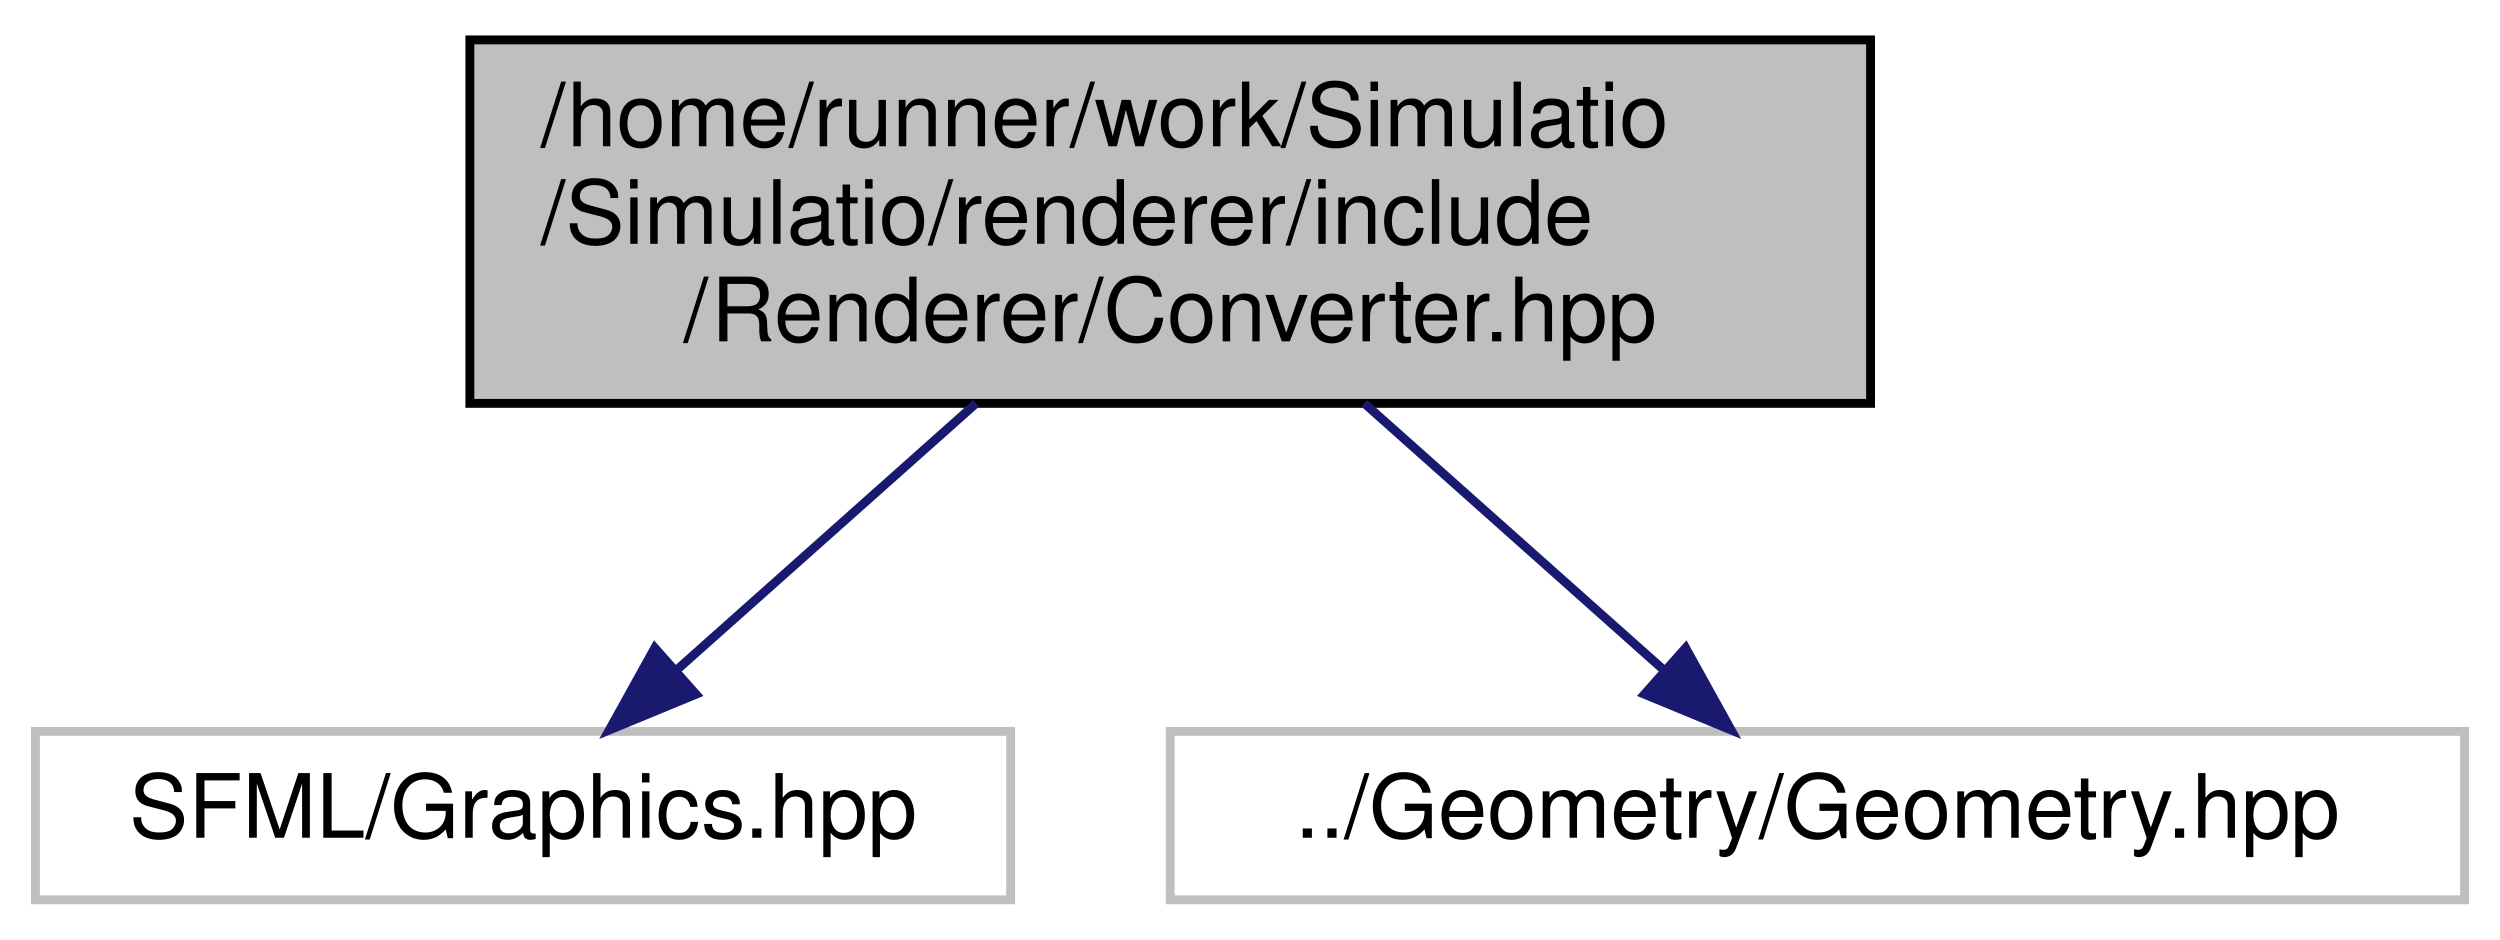
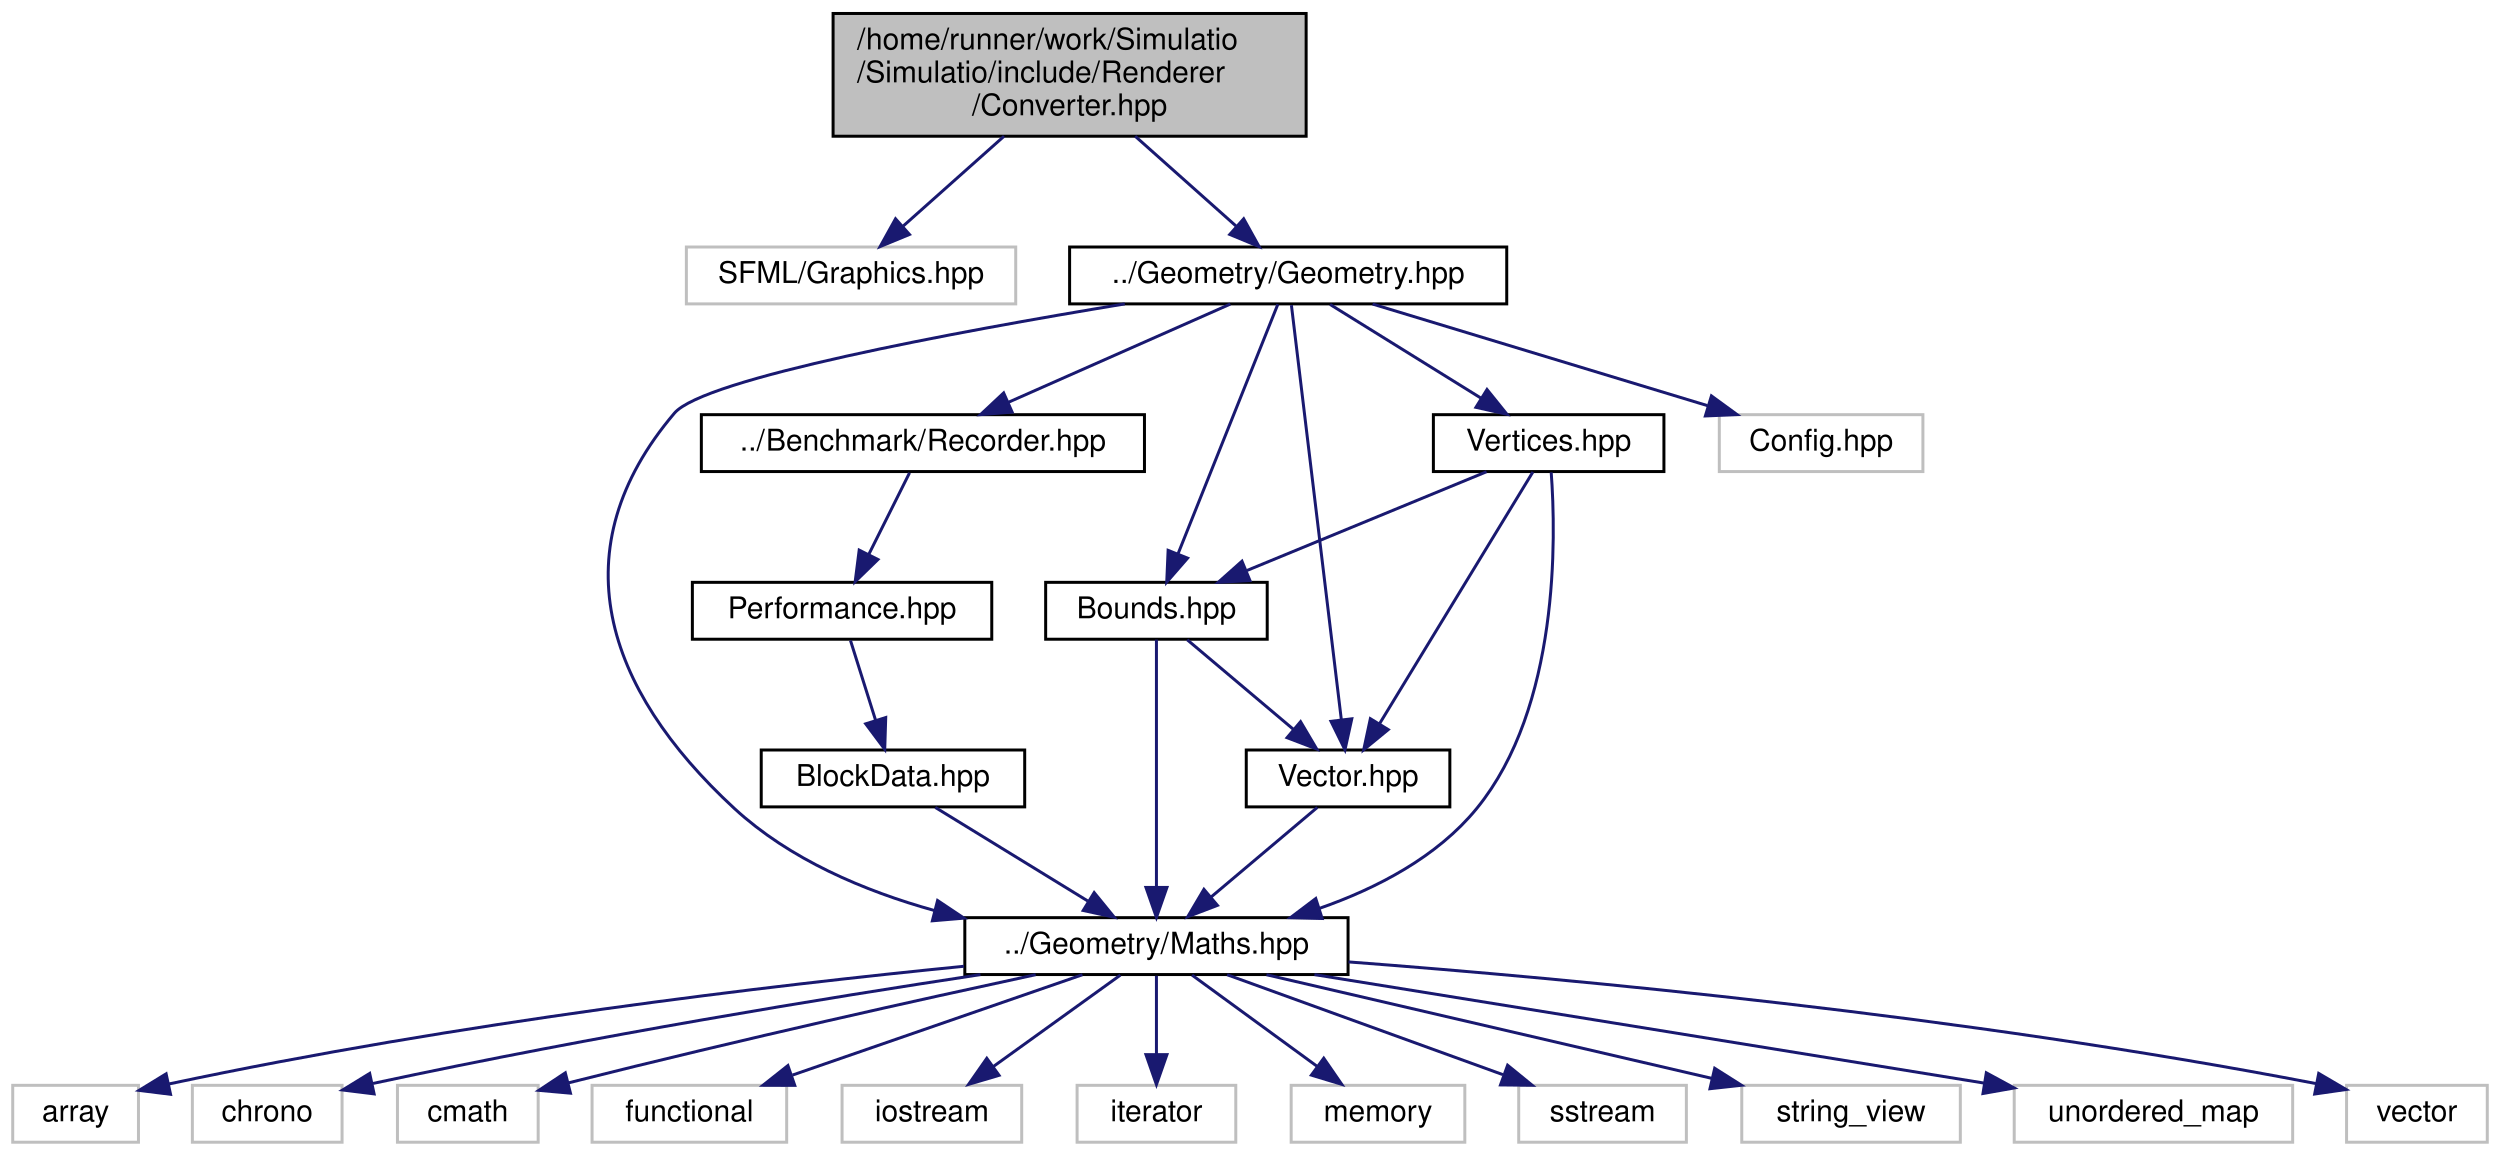
- <svg xmlns="http://www.w3.org/2000/svg" xmlns:xlink="http://www.w3.org/1999/xlink" width="282pt" height="106pt" viewBox="0.00 0.00 282.00 106.00">
-   <g id="graph0" class="graph" transform="scale(1 1) rotate(0) translate(4 102)">
+ <svg xmlns="http://www.w3.org/2000/svg" xmlns:xlink="http://www.w3.org/1999/xlink" width="835pt" height="386pt" viewBox="0.00 0.00 834.50 386.00">
+   <g id="graph0" class="graph" transform="scale(1 1) rotate(0) translate(4 382)">
    <g id="node1" class="node">
      <g id="a_node1">
        <a xlink:title=" ">
-           <polygon fill="#bfbfbf" stroke="black" points="49,-56.5 49,-97.5 207,-97.5 207,-56.5 49,-56.5" />
-           <text text-anchor="start" x="57" y="-85.5" font-family="Helvetica,sans-Serif" font-size="10.00">/home/runner/work/Simulatio</text>
-           <text text-anchor="start" x="57" y="-74.5" font-family="Helvetica,sans-Serif" font-size="10.00">/Simulatio/renderer/include</text>
-           <text text-anchor="middle" x="128" y="-63.5" font-family="Helvetica,sans-Serif" font-size="10.00">/Renderer/Converter.hpp</text>
+           <polygon fill="#bfbfbf" stroke="black" points="274,-336.5 274,-377.5 432,-377.5 432,-336.5 274,-336.5" />
+           <text text-anchor="start" x="282" y="-365.5" font-family="Helvetica,sans-Serif" font-size="10.00">/home/runner/work/Simulatio</text>
+           <text text-anchor="start" x="282" y="-354.5" font-family="Helvetica,sans-Serif" font-size="10.00">/Simulatio/include/Renderer</text>
+           <text text-anchor="middle" x="353" y="-343.5" font-family="Helvetica,sans-Serif" font-size="10.00">/Converter.hpp</text>
        </a>
      </g>
    </g>
    <g id="node2" class="node">
      <g id="a_node2">
        <a xlink:title=" ">
-           <polygon fill="none" stroke="#bfbfbf" points="0,-0.5 0,-19.5 110,-19.5 110,-0.5 0,-0.5" />
-           <text text-anchor="middle" x="55" y="-7.5" font-family="Helvetica,sans-Serif" font-size="10.00">SFML/Graphics.hpp</text>
+           <polygon fill="none" stroke="#bfbfbf" points="225,-280.5 225,-299.5 335,-299.5 335,-280.5 225,-280.5" />
+           <text text-anchor="middle" x="280" y="-287.5" font-family="Helvetica,sans-Serif" font-size="10.00">SFML/Graphics.hpp</text>
        </a>
      </g>
    </g>
    <g id="edge1" class="edge">
-       <path fill="none" stroke="midnightblue" d="M106.1,-56.5C95.34,-46.92 82.55,-35.53 72.46,-26.54" />
-       <polygon fill="midnightblue" stroke="midnightblue" points="74.51,-23.69 64.72,-19.65 69.86,-28.92 74.51,-23.69" />
+       <path fill="none" stroke="midnightblue" d="M331.1,-336.5C320.34,-326.92 307.55,-315.53 297.46,-306.54" />
+       <polygon fill="midnightblue" stroke="midnightblue" points="299.51,-303.69 289.72,-299.65 294.86,-308.92 299.51,-303.69" />
    </g>
    <g id="node3" class="node">
      <g id="a_node3">
-         <a xlink:title=" ">
-           <polygon fill="none" stroke="#bfbfbf" points="128,-0.5 128,-19.5 274,-19.5 274,-0.5 128,-0.5" />
-           <text text-anchor="middle" x="201" y="-7.5" font-family="Helvetica,sans-Serif" font-size="10.00">../Geometry/Geometry.hpp</text>
+         <a xlink:href="_geometry_8hpp.html" target="_top" xlink:title=" ">
+           <polygon fill="none" stroke="black" points="353,-280.5 353,-299.5 499,-299.5 499,-280.5 353,-280.5" />
+           <text text-anchor="middle" x="426" y="-287.5" font-family="Helvetica,sans-Serif" font-size="10.00">../Geometry/Geometry.hpp</text>
        </a>
      </g>
    </g>
    <g id="edge2" class="edge">
-       <path fill="none" stroke="midnightblue" d="M149.9,-56.5C160.66,-46.92 173.45,-35.53 183.54,-26.54" />
-       <polygon fill="midnightblue" stroke="midnightblue" points="186.14,-28.92 191.28,-19.65 181.49,-23.69 186.14,-28.92" />
+       <path fill="none" stroke="midnightblue" d="M374.9,-336.5C385.66,-326.92 398.45,-315.53 408.54,-306.54" />
+       <polygon fill="midnightblue" stroke="midnightblue" points="411.14,-308.92 416.28,-299.65 406.49,-303.69 411.14,-308.92" />
+     </g>
+     <g id="node4" class="node">
+       <g id="a_node4">
+         <a xlink:href="_recorder_8hpp.html" target="_top" xlink:title=" ">
+           <polygon fill="none" stroke="black" points="230,-224.5 230,-243.5 378,-243.5 378,-224.5 230,-224.5" />
+           <text text-anchor="middle" x="304" y="-231.5" font-family="Helvetica,sans-Serif" font-size="10.00">../Benchmark/Recorder.hpp</text>
+         </a>
+       </g>
+     </g>
+     <g id="edge3" class="edge">
+       <path fill="none" stroke="midnightblue" d="M406.67,-280.44C386.68,-271.6 355.26,-257.69 332.44,-247.59" />
+       <polygon fill="midnightblue" stroke="midnightblue" points="333.8,-244.36 323.24,-243.52 330.97,-250.76 333.8,-244.36" />
+     </g>
+     <g id="node7" class="node">
+       <g id="a_node7">
+         <a xlink:href="_maths_8hpp.html" target="_top" xlink:title=" ">
+           <polygon fill="none" stroke="black" points="318,-56.5 318,-75.5 446,-75.5 446,-56.5 318,-56.5" />
+           <text text-anchor="middle" x="382" y="-63.5" font-family="Helvetica,sans-Serif" font-size="10.00">../Geometry/Maths.hpp</text>
+         </a>
+       </g>
+     </g>
+     <g id="edge23" class="edge">
+       <path fill="none" stroke="midnightblue" d="M371.43,-280.5C314.08,-271.03 230.79,-255.53 221,-244 182.59,-198.77 197.38,-152.23 241,-112 259.43,-95 284.29,-84.43 308,-77.84" />
+       <polygon fill="midnightblue" stroke="midnightblue" points="308.9,-81.23 317.72,-75.34 307.16,-74.45 308.9,-81.23" />
+     </g>
+     <g id="node19" class="node">
+       <g id="a_node19">
+         <a xlink:href="_bounds_8hpp.html" target="_top" xlink:title=" ">
+           <polygon fill="none" stroke="black" points="345,-168.5 345,-187.5 419,-187.5 419,-168.5 345,-168.5" />
+           <text text-anchor="middle" x="382" y="-175.5" font-family="Helvetica,sans-Serif" font-size="10.00">Bounds.hpp</text>
+         </a>
+       </g>
+     </g>
+     <g id="edge18" class="edge">
+       <path fill="none" stroke="midnightblue" d="M422.55,-280.37C415.38,-262.46 398.77,-220.92 389.18,-196.95" />
+       <polygon fill="midnightblue" stroke="midnightblue" points="392.4,-195.58 385.44,-187.59 385.9,-198.18 392.4,-195.58" />
+     </g>
+     <g id="node20" class="node">
+       <g id="a_node20">
+         <a xlink:href="_vector_8hpp.html" target="_top" xlink:title=" ">
+           <polygon fill="none" stroke="black" points="412,-112.5 412,-131.5 480,-131.5 480,-112.5 412,-112.5" />
+           <text text-anchor="middle" x="446" y="-119.5" font-family="Helvetica,sans-Serif" font-size="10.00">Vector.hpp</text>
+         </a>
+       </g>
+     </g>
+     <g id="edge24" class="edge">
+       <path fill="none" stroke="midnightblue" d="M427.08,-280.08C430.22,-253.95 439.47,-177.21 443.76,-141.58" />
+       <polygon fill="midnightblue" stroke="midnightblue" points="447.25,-141.92 444.97,-131.57 440.3,-141.08 447.25,-141.92" />
+     </g>
+     <g id="node21" class="node">
+       <g id="a_node21">
+         <a xlink:title=" ">
+           <polygon fill="none" stroke="#bfbfbf" points="570,-224.5 570,-243.5 638,-243.5 638,-224.5 570,-224.5" />
+           <text text-anchor="middle" x="604" y="-231.5" font-family="Helvetica,sans-Serif" font-size="10.00">Config.hpp</text>
+         </a>
+       </g>
+     </g>
+     <g id="edge22" class="edge">
+       <path fill="none" stroke="midnightblue" d="M454.2,-280.44C484.41,-271.28 532.51,-256.69 566.03,-246.52" />
+       <polygon fill="midnightblue" stroke="midnightblue" points="567.37,-249.77 575.93,-243.52 565.34,-243.07 567.37,-249.77" />
+     </g>
+     <g id="node22" class="node">
+       <g id="a_node22">
+         <a xlink:href="_vertices_8hpp.html" target="_top" xlink:title=" ">
+           <polygon fill="none" stroke="black" points="474.5,-224.5 474.5,-243.5 551.5,-243.5 551.5,-224.5 474.5,-224.5" />
+           <text text-anchor="middle" x="513" y="-231.5" font-family="Helvetica,sans-Serif" font-size="10.00">Vertices.hpp</text>
+         </a>
+       </g>
+     </g>
+     <g id="edge25" class="edge">
+       <path fill="none" stroke="midnightblue" d="M439.98,-280.32C453.55,-271.9 474.38,-258.97 490.32,-249.07" />
+       <polygon fill="midnightblue" stroke="midnightblue" points="492.41,-251.9 499.06,-243.65 488.71,-245.95 492.41,-251.9" />
+     </g>
+     <g id="node5" class="node">
+       <g id="a_node5">
+         <a xlink:href="_performance_8hpp.html" target="_top" xlink:title=" ">
+           <polygon fill="none" stroke="black" points="227,-168.5 227,-187.5 327,-187.5 327,-168.5 227,-168.5" />
+           <text text-anchor="middle" x="277" y="-175.5" font-family="Helvetica,sans-Serif" font-size="10.00">Performance.hpp</text>
+         </a>
+       </g>
+     </g>
+     <g id="edge4" class="edge">
+       <path fill="none" stroke="midnightblue" d="M299.54,-224.08C295.85,-216.69 290.48,-205.95 285.91,-196.81" />
+       <polygon fill="midnightblue" stroke="midnightblue" points="288.98,-195.13 281.38,-187.75 282.72,-198.26 288.98,-195.13" />
+     </g>
+     <g id="node6" class="node">
+       <g id="a_node6">
+         <a xlink:href="_block_data_8hpp.html" target="_top" xlink:title=" ">
+           <polygon fill="none" stroke="black" points="250,-112.5 250,-131.5 338,-131.5 338,-112.5 250,-112.5" />
+           <text text-anchor="middle" x="294" y="-119.5" font-family="Helvetica,sans-Serif" font-size="10.00">BlockData.hpp</text>
+         </a>
+       </g>
+     </g>
+     <g id="edge5" class="edge">
+       <path fill="none" stroke="midnightblue" d="M279.81,-168.08C282.08,-160.85 285.37,-150.41 288.21,-141.4" />
+       <polygon fill="midnightblue" stroke="midnightblue" points="291.58,-142.34 291.25,-131.75 284.9,-140.24 291.58,-142.34" />
+     </g>
+     <g id="edge6" class="edge">
+       <path fill="none" stroke="midnightblue" d="M308.14,-112.32C321.87,-103.9 342.94,-90.97 359.06,-81.07" />
+       <polygon fill="midnightblue" stroke="midnightblue" points="361.2,-83.87 367.9,-75.65 357.54,-77.9 361.2,-83.87" />
+     </g>
+     <g id="node8" class="node">
+       <g id="a_node8">
+         <a xlink:title=" ">
+           <polygon fill="none" stroke="#bfbfbf" points="0,-0.5 0,-19.5 42,-19.5 42,-0.5 0,-0.5" />
+           <text text-anchor="middle" x="21" y="-7.5" font-family="Helvetica,sans-Serif" font-size="10.00">array</text>
+         </a>
+       </g>
+     </g>
+     <g id="edge7" class="edge">
+       <path fill="none" stroke="midnightblue" d="M317.72,-59.27C252.87,-52.81 149.8,-40.69 52.23,-19.97" />
+       <polygon fill="midnightblue" stroke="midnightblue" points="52.71,-16.5 42.2,-17.81 51.23,-23.34 52.71,-16.5" />
+     </g>
+     <g id="node9" class="node">
+       <g id="a_node9">
+         <a xlink:title=" ">
+           <polygon fill="none" stroke="#bfbfbf" points="60,-0.5 60,-19.5 110,-19.5 110,-0.5 60,-0.5" />
+           <text text-anchor="middle" x="85" y="-7.5" font-family="Helvetica,sans-Serif" font-size="10.00">chrono</text>
+         </a>
+       </g>
+     </g>
+     <g id="edge8" class="edge">
+       <path fill="none" stroke="midnightblue" d="M323.21,-56.48C272.02,-48.71 195.62,-36.28 120.32,-20.13" />
+       <polygon fill="midnightblue" stroke="midnightblue" points="120.7,-16.64 110.19,-17.94 119.22,-23.48 120.7,-16.64" />
+     </g>
+     <g id="node10" class="node">
+       <g id="a_node10">
+         <a xlink:title=" ">
+           <polygon fill="none" stroke="#bfbfbf" points="128.5,-0.5 128.5,-19.5 175.5,-19.5 175.5,-0.5 128.5,-0.5" />
+           <text text-anchor="middle" x="152" y="-7.5" font-family="Helvetica,sans-Serif" font-size="10.00">cmath</text>
+         </a>
+       </g>
+     </g>
+     <g id="edge9" class="edge">
+       <path fill="none" stroke="midnightblue" d="M341.66,-56.46C303.66,-48.27 244.93,-35.27 185.63,-20.33" />
+       <polygon fill="midnightblue" stroke="midnightblue" points="186.28,-16.88 175.73,-17.82 184.56,-23.67 186.28,-16.88" />
+     </g>
+     <g id="node11" class="node">
+       <g id="a_node11">
+         <a xlink:title=" ">
+           <polygon fill="none" stroke="#bfbfbf" points="193.5,-0.5 193.5,-19.5 258.5,-19.5 258.5,-0.5 193.5,-0.5" />
+           <text text-anchor="middle" x="226" y="-7.5" font-family="Helvetica,sans-Serif" font-size="10.00">functional</text>
+         </a>
+       </g>
+     </g>
+     <g id="edge10" class="edge">
+       <path fill="none" stroke="midnightblue" d="M357.28,-56.44C331.15,-47.4 289.74,-33.06 260.42,-22.92" />
+       <polygon fill="midnightblue" stroke="midnightblue" points="261.2,-19.48 250.6,-19.52 258.91,-26.1 261.2,-19.48" />
+     </g>
+     <g id="node12" class="node">
+       <g id="a_node12">
+         <a xlink:title=" ">
+           <polygon fill="none" stroke="#bfbfbf" points="277,-0.5 277,-19.5 337,-19.5 337,-0.5 277,-0.5" />
+           <text text-anchor="middle" x="307" y="-7.5" font-family="Helvetica,sans-Serif" font-size="10.00">iostream</text>
+         </a>
+       </g>
+     </g>
+     <g id="edge11" class="edge">
+       <path fill="none" stroke="midnightblue" d="M369.95,-56.32C358.54,-48.11 341.17,-35.6 327.57,-25.81" />
+       <polygon fill="midnightblue" stroke="midnightblue" points="329.43,-22.84 319.27,-19.83 325.34,-28.52 329.43,-22.84" />
+     </g>
+     <g id="node13" class="node">
+       <g id="a_node13">
+         <a xlink:title=" ">
+           <polygon fill="none" stroke="#bfbfbf" points="355.5,-0.5 355.5,-19.5 408.5,-19.5 408.5,-0.5 355.5,-0.5" />
+           <text text-anchor="middle" x="382" y="-7.5" font-family="Helvetica,sans-Serif" font-size="10.00">iterator</text>
+         </a>
+       </g>
+     </g>
+     <g id="edge12" class="edge">
+       <path fill="none" stroke="midnightblue" d="M382,-56.08C382,-49.01 382,-38.86 382,-29.99" />
+       <polygon fill="midnightblue" stroke="midnightblue" points="385.5,-29.75 382,-19.75 378.5,-29.75 385.5,-29.75" />
+     </g>
+     <g id="node14" class="node">
+       <g id="a_node14">
+         <a xlink:title=" ">
+           <polygon fill="none" stroke="#bfbfbf" points="427,-0.5 427,-19.5 485,-19.5 485,-0.5 427,-0.5" />
+           <text text-anchor="middle" x="456" y="-7.5" font-family="Helvetica,sans-Serif" font-size="10.00">memory</text>
+         </a>
+       </g>
+     </g>
+     <g id="edge13" class="edge">
+       <path fill="none" stroke="midnightblue" d="M393.89,-56.32C405.15,-48.11 422.29,-35.6 435.71,-25.81" />
+       <polygon fill="midnightblue" stroke="midnightblue" points="437.88,-28.56 443.89,-19.83 433.75,-22.9 437.88,-28.56" />
+     </g>
+     <g id="node15" class="node">
+       <g id="a_node15">
+         <a xlink:title=" ">
+           <polygon fill="none" stroke="#bfbfbf" points="503,-0.5 503,-19.5 559,-19.5 559,-0.5 503,-0.5" />
+           <text text-anchor="middle" x="531" y="-7.5" font-family="Helvetica,sans-Serif" font-size="10.00">sstream</text>
+         </a>
+       </g>
+     </g>
+     <g id="edge14" class="edge">
+       <path fill="none" stroke="midnightblue" d="M405.61,-56.44C430.46,-47.44 469.77,-33.19 497.75,-23.05" />
+       <polygon fill="midnightblue" stroke="midnightblue" points="499.29,-26.21 507.5,-19.52 496.91,-19.63 499.29,-26.21" />
+     </g>
+     <g id="node16" class="node">
+       <g id="a_node16">
+         <a xlink:title=" ">
+           <polygon fill="none" stroke="#bfbfbf" points="577.5,-0.5 577.5,-19.5 650.5,-19.5 650.5,-0.5 577.5,-0.5" />
+           <text text-anchor="middle" x="614" y="-7.5" font-family="Helvetica,sans-Serif" font-size="10.00">string_view</text>
+         </a>
+       </g>
+     </g>
+     <g id="edge15" class="edge">
+       <path fill="none" stroke="midnightblue" d="M418.76,-56.44C459.06,-47.06 523.81,-31.99 567.58,-21.8" />
+       <polygon fill="midnightblue" stroke="midnightblue" points="568.46,-25.19 577.41,-19.52 566.88,-18.37 568.46,-25.19" />
+     </g>
+     <g id="node17" class="node">
+       <g id="a_node17">
+         <a xlink:title=" ">
+           <polygon fill="none" stroke="#bfbfbf" points="668.5,-0.5 668.5,-19.5 761.5,-19.5 761.5,-0.5 668.5,-0.5" />
+           <text text-anchor="middle" x="715" y="-7.5" font-family="Helvetica,sans-Serif" font-size="10.00">unordered_map</text>
+         </a>
+       </g>
+     </g>
+     <g id="edge16" class="edge">
+       <path fill="none" stroke="midnightblue" d="M434.78,-56.48C488.57,-47.8 574.71,-33.87 658.55,-20.23" />
+       <polygon fill="midnightblue" stroke="midnightblue" points="659.18,-23.68 668.49,-18.62 658.06,-16.77 659.18,-23.68" />
+     </g>
+     <g id="node18" class="node">
+       <g id="a_node18">
+         <a xlink:title=" ">
+           <polygon fill="none" stroke="#bfbfbf" points="779.5,-0.5 779.5,-19.5 826.5,-19.5 826.5,-0.5 779.5,-0.5" />
+           <text text-anchor="middle" x="803" y="-7.5" font-family="Helvetica,sans-Serif" font-size="10.00">vector</text>
+         </a>
+       </g>
+     </g>
+     <g id="edge17" class="edge">
+       <path fill="none" stroke="midnightblue" d="M446.16,-60.72C521.55,-54.99 650.48,-43 769.34,-20.07" />
+       <polygon fill="midnightblue" stroke="midnightblue" points="770.2,-23.47 779.34,-18.11 768.85,-16.6 770.2,-23.47" />
+     </g>
+     <g id="edge19" class="edge">
+       <path fill="none" stroke="midnightblue" d="M382,-168.37C382,-150.62 382,-109.67 382,-85.6" />
+       <polygon fill="midnightblue" stroke="midnightblue" points="385.5,-85.59 382,-75.59 378.5,-85.59 385.5,-85.59" />
+     </g>
+     <g id="edge20" class="edge">
+       <path fill="none" stroke="midnightblue" d="M392.28,-168.32C401.84,-160.26 416.28,-148.08 427.78,-138.37" />
+       <polygon fill="midnightblue" stroke="midnightblue" points="430.14,-140.96 435.53,-131.83 425.63,-135.61 430.14,-140.96" />
+     </g>
+     <g id="edge21" class="edge">
+       <path fill="none" stroke="midnightblue" d="M435.72,-112.32C426.16,-104.26 411.72,-92.08 400.22,-82.37" />
+       <polygon fill="midnightblue" stroke="midnightblue" points="402.37,-79.61 392.47,-75.83 397.86,-84.96 402.37,-79.61" />
+     </g>
+     <g id="edge27" class="edge">
+       <path fill="none" stroke="midnightblue" d="M513.85,-224.24C515.46,-202.59 516.62,-145.85 489,-112 475.76,-95.77 455.63,-85.3 436.39,-78.59" />
+       <polygon fill="midnightblue" stroke="midnightblue" points="437.35,-75.22 426.76,-75.5 435.21,-81.89 437.35,-75.22" />
+     </g>
+     <g id="edge26" class="edge">
+       <path fill="none" stroke="midnightblue" d="M492.24,-224.44C470.68,-215.56 436.74,-201.56 412.21,-191.45" />
+       <polygon fill="midnightblue" stroke="midnightblue" points="413.24,-188.09 402.66,-187.52 410.57,-194.56 413.24,-188.09" />
+     </g>
+     <g id="edge28" class="edge">
+       <path fill="none" stroke="midnightblue" d="M507.74,-224.37C496.73,-206.3 471.08,-164.18 456.54,-140.31" />
+       <polygon fill="midnightblue" stroke="midnightblue" points="459.42,-138.31 451.23,-131.59 453.45,-141.95 459.42,-138.31" />
    </g>
  </g>
</svg>
